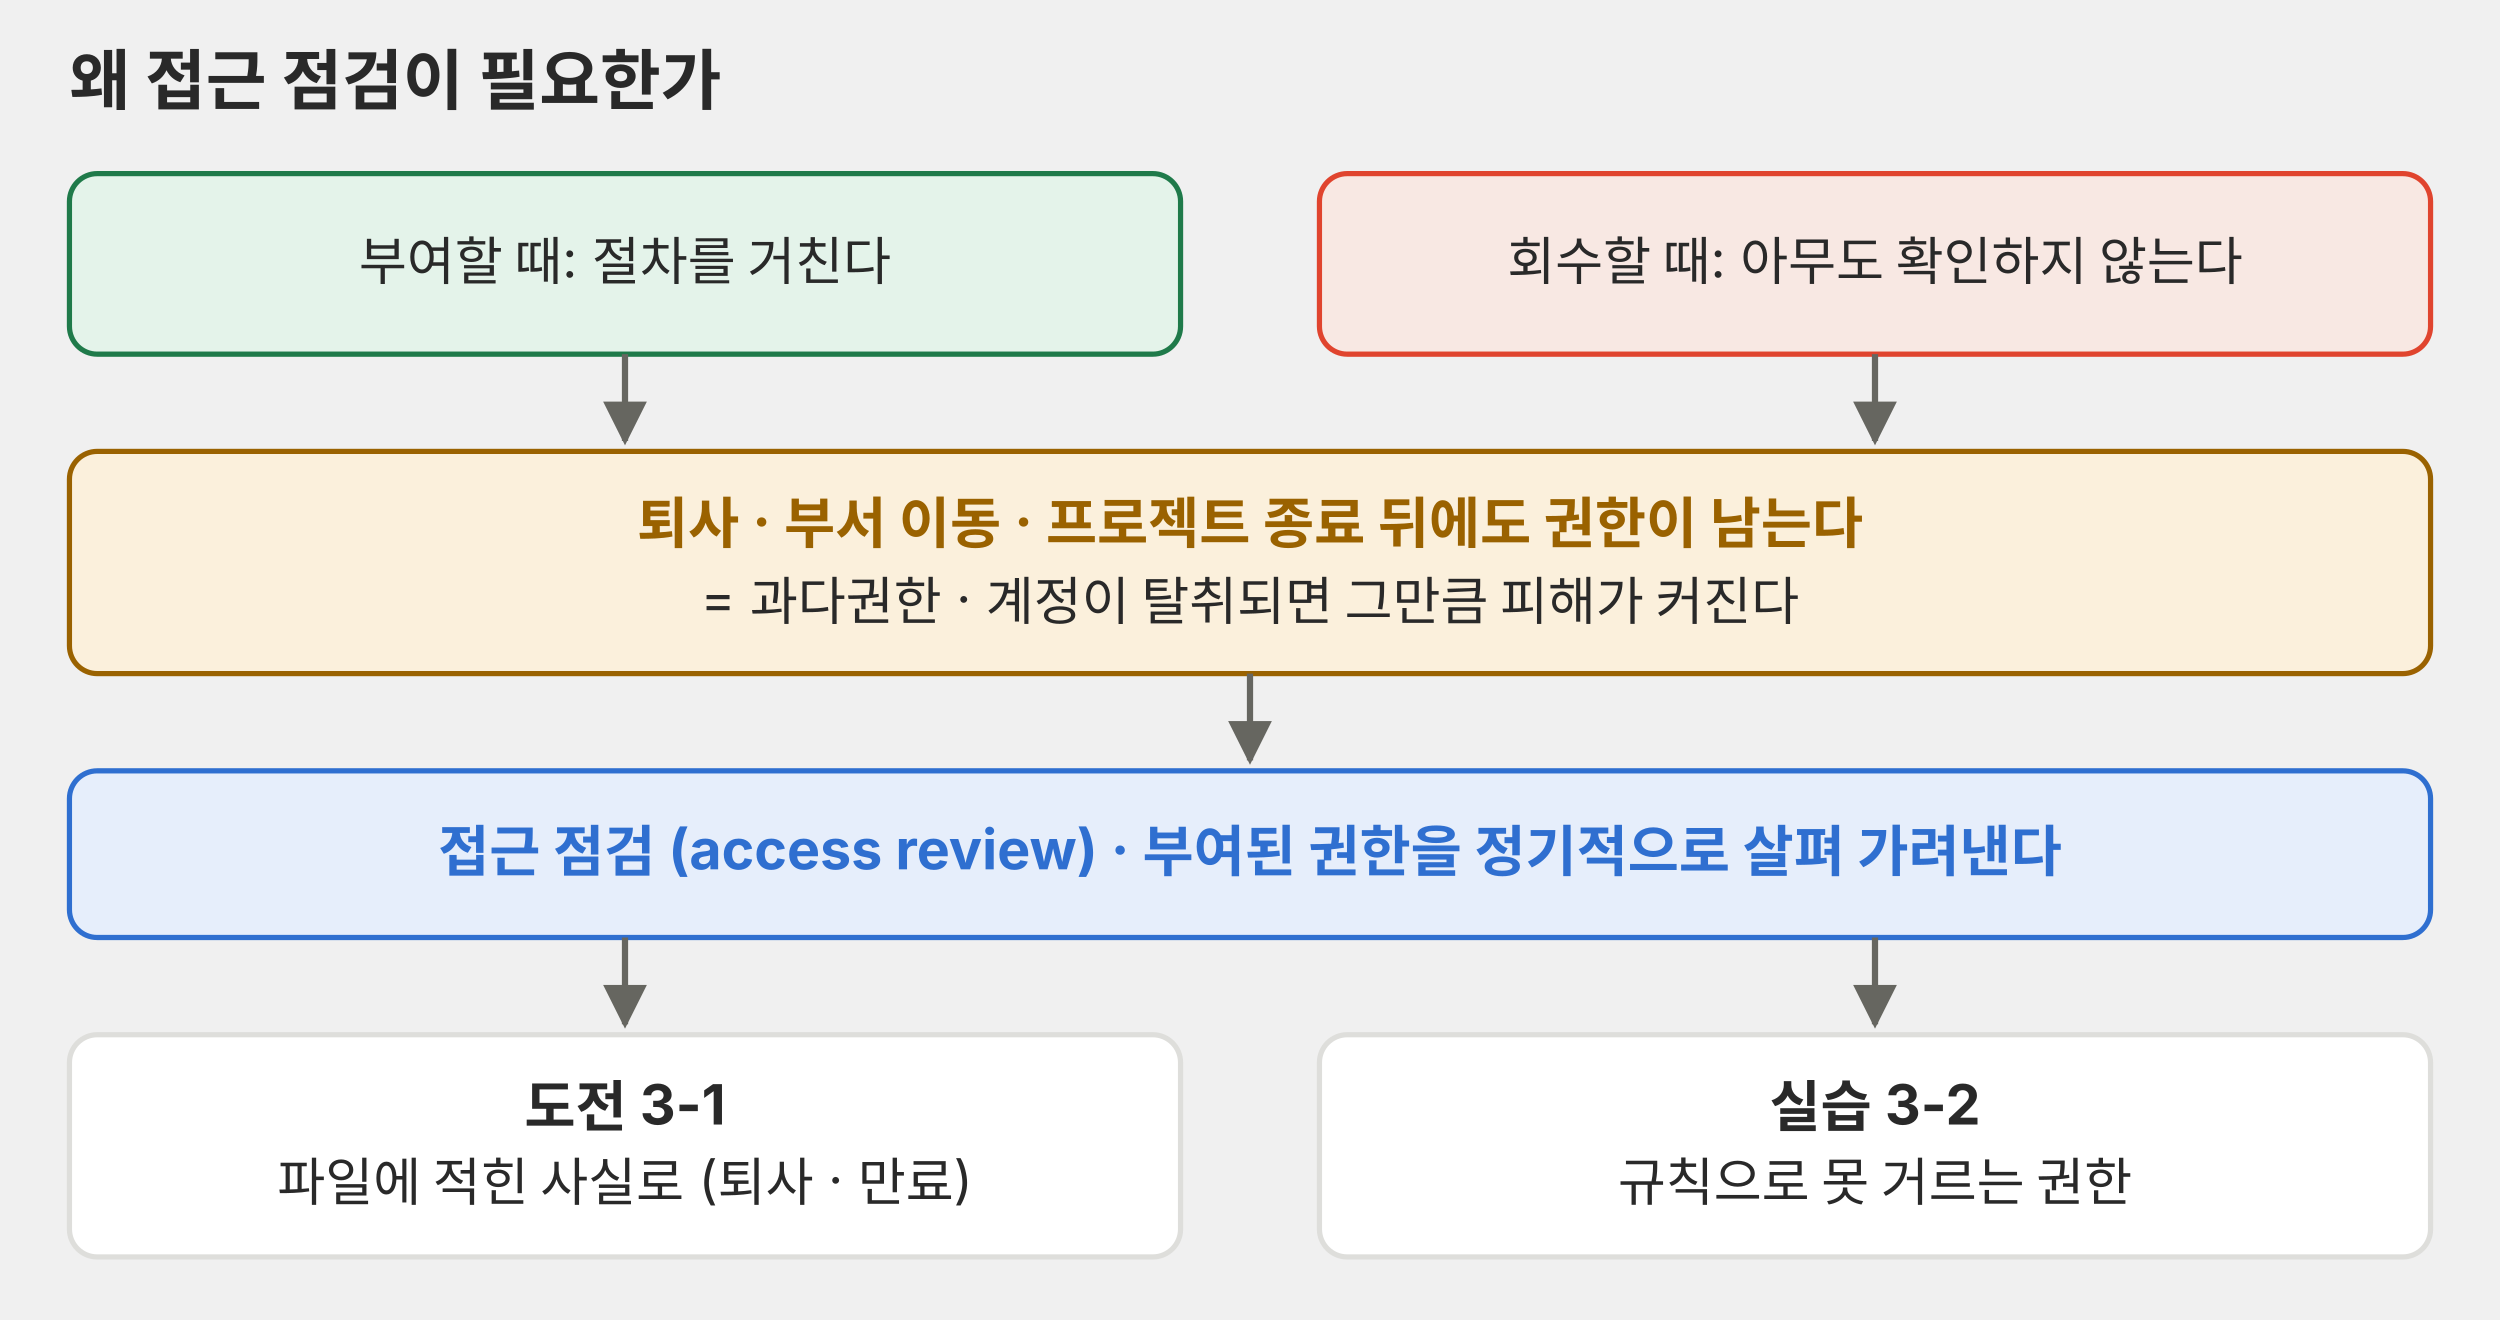
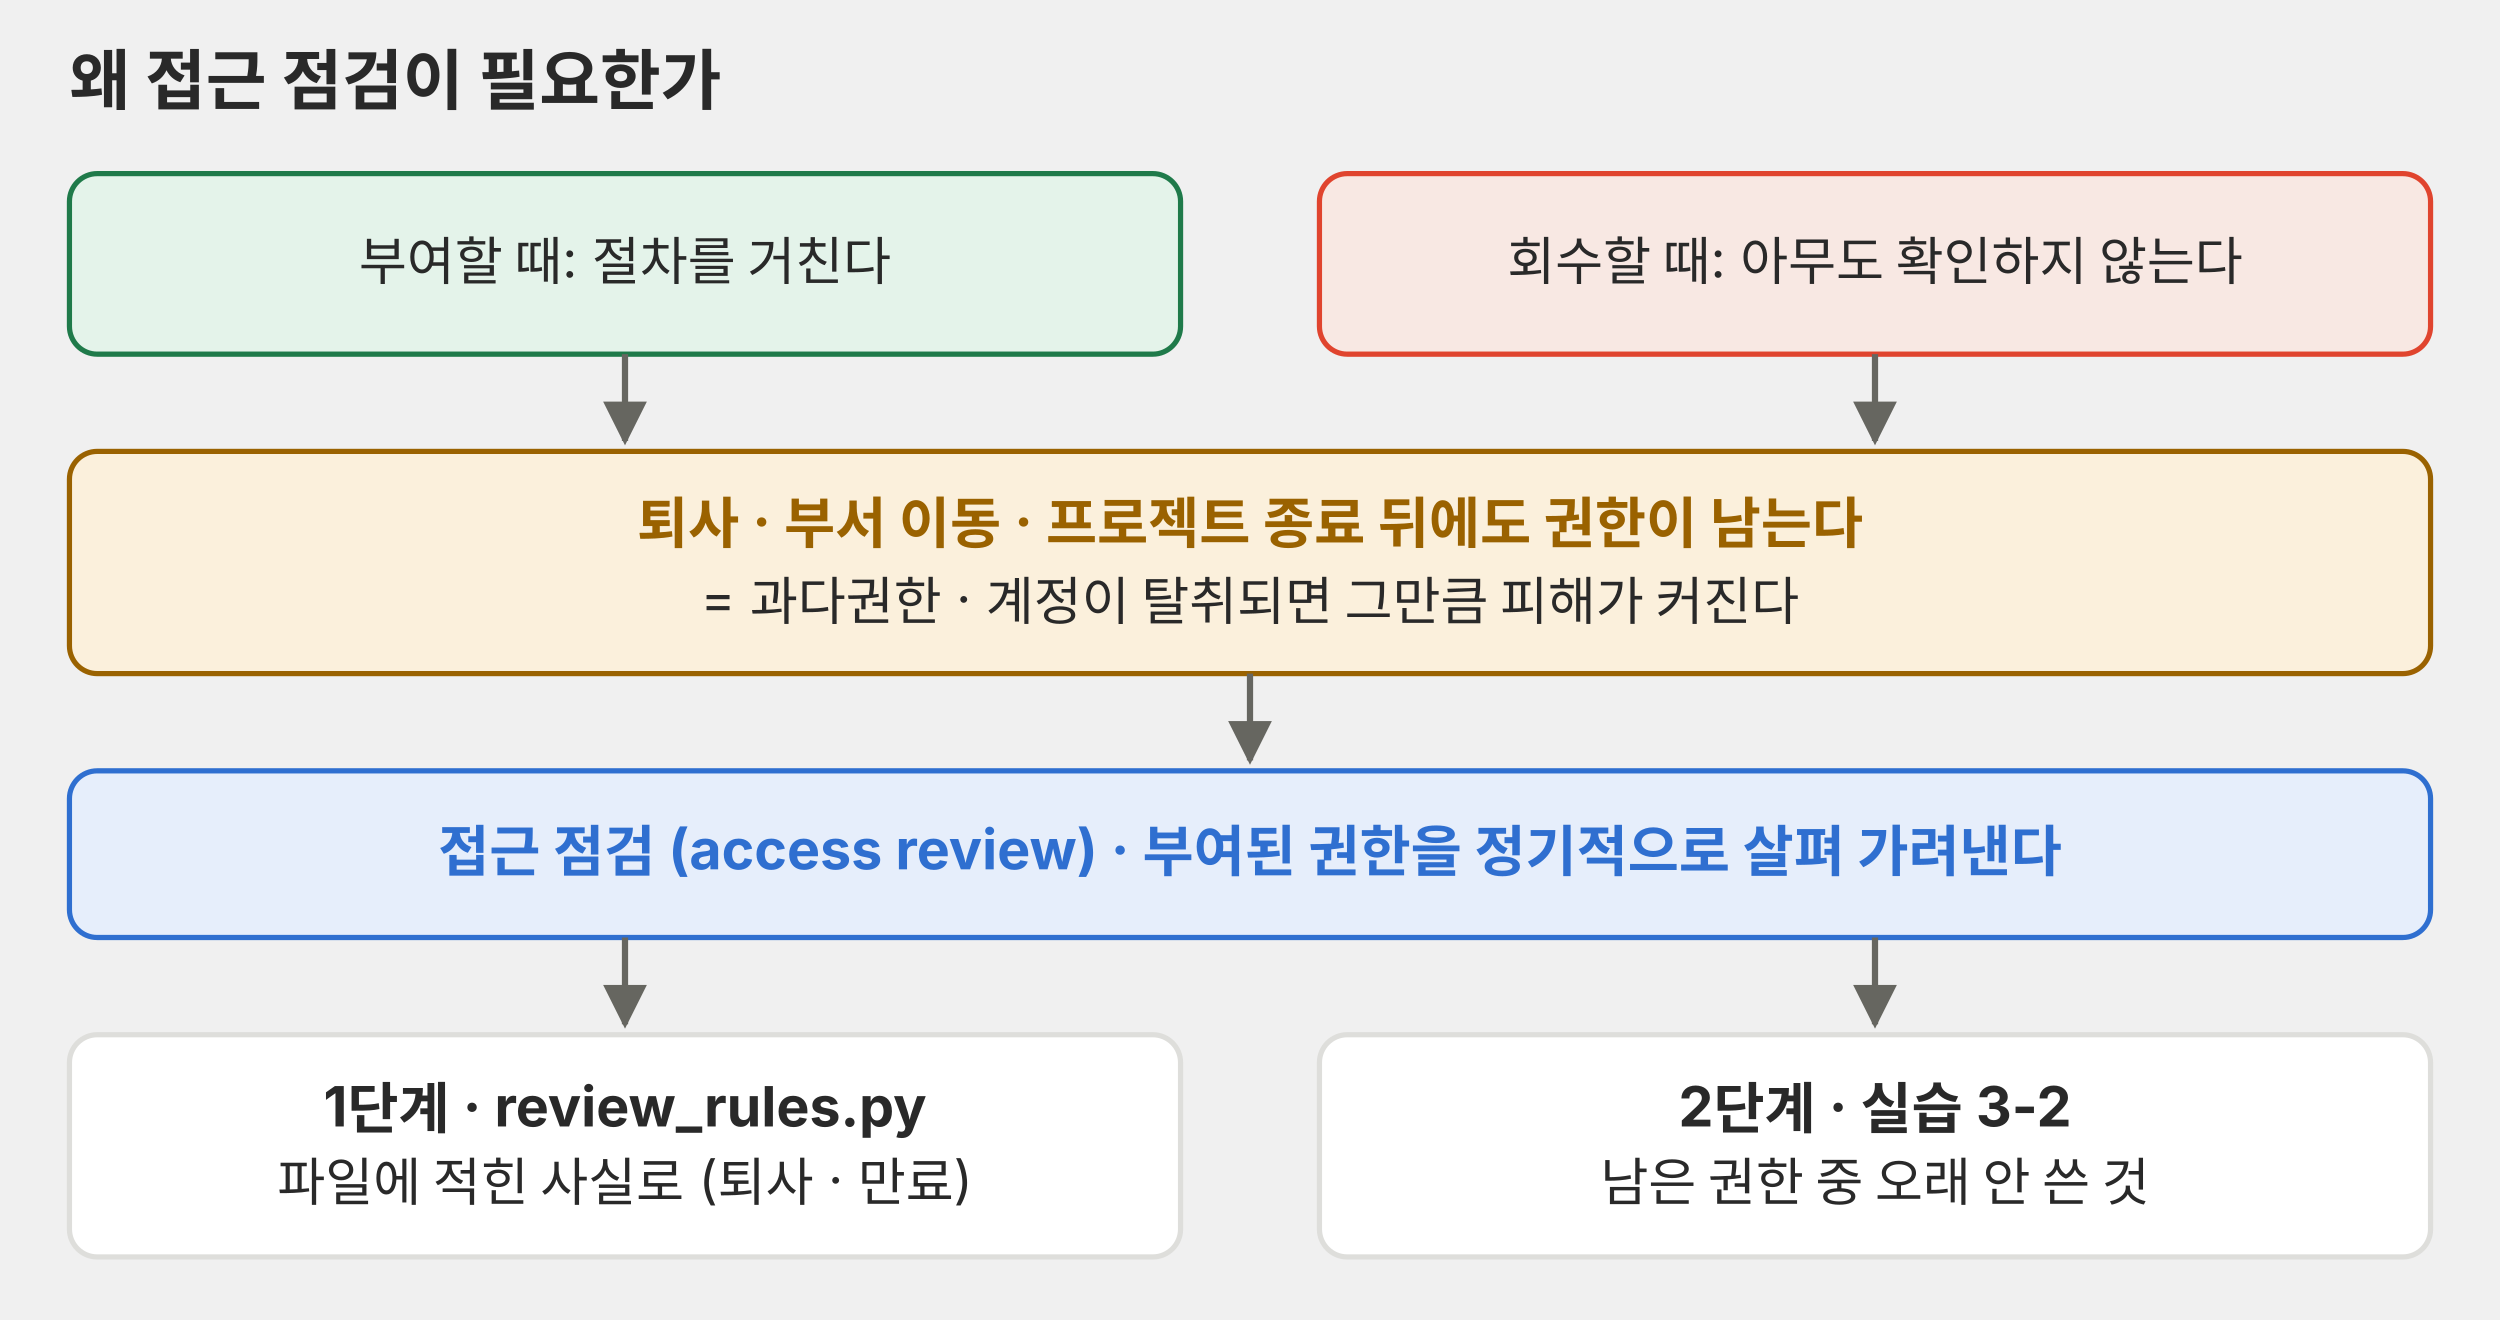
<svg xmlns="http://www.w3.org/2000/svg" viewBox="0 0 720 380" role="img">
  <defs>
    <marker id="a-p03" viewBox="0 0 10 10" refX="9" refY="5" markerWidth="7" markerHeight="7" orient="auto-start-reverse">
      <path d="M0,0 L10,5 L0,10 z" fill="#666660" />
    </marker>
  </defs>
  <g font-family="Pretendard, 'Noto Sans KR', -apple-system, 'Segoe UI', sans-serif">
    <text x="20" y="30" font-size="19" fill="#292929" font-weight="700">왜 접근 점검이 필요한가</text>
    <rect x="20" y="50" width="320" height="52" rx="8" fill="#e4f3ea" stroke="#1f7a4a" stroke-width="1.5" />
    <text x="180" y="80.62" font-size="15" fill="#292929" text-anchor="middle">부여할 때: 절차를 거친다</text>
    <rect x="380" y="50" width="320" height="52" rx="8" fill="#f8e8e3" stroke="#e0442e" stroke-width="1.5" />
    <text x="540" y="80.62" font-size="15" fill="#292929" text-anchor="middle">회수할 때: 아무도 확인하지 않는다</text>
    <rect x="20" y="130" width="680" height="64" rx="8" fill="#fbf0dc" stroke="#9a6200" stroke-width="1.5" />
    <text x="360" y="156.428" font-size="16" fill="#9a6200" text-anchor="middle" font-weight="700">퇴사 · 부서 이동 · 프로젝트 종료 뒤에도 권한이 남는다</text>
    <text x="360" y="177.82" font-size="15" fill="#292929" text-anchor="middle">= 과다권한 · 계정이 탈취되면 그만큼 피해가 커진다</text>
    <rect x="20" y="222" width="680" height="48" rx="8" fill="#e6eefb" stroke="#2f6fd0" stroke-width="1.5" />
    <text x="360" y="250.928" font-size="16" fill="#2f6fd0" text-anchor="middle" font-weight="700">접근 점검 (access review) · 부여된 권한을 정기적으로 살펴 가려낸다</text>
    <rect x="20" y="298" width="320" height="64" rx="8" fill="#ffffff" stroke="#dededb" stroke-width="1.5" />
-     <text x="180" y="324.428" font-size="16" fill="#292929" text-anchor="middle" font-weight="700">도전 3-1</text>
+     <text x="180" y="324.428" font-size="16" fill="#292929" text-anchor="middle" font-weight="700">1단계 · review_rules.py</text>
    <text x="180" y="345.82" font-size="15" fill="#292929" text-anchor="middle">파일에 적힌 사실로 (퇴사 · 만료)</text>
    <rect x="380" y="298" width="320" height="64" rx="8" fill="#ffffff" stroke="#dededb" stroke-width="1.5" />
-     <text x="540" y="324.428" font-size="16" fill="#292929" text-anchor="middle" font-weight="700">실습 3-2</text>
-     <text x="540" y="345.82" font-size="15" fill="#292929" text-anchor="middle">규칙으로 못 거르는 권한</text>
+     <text x="540" y="324.428" font-size="16" fill="#292929" text-anchor="middle" font-weight="700">2단계 · 실습 3-2</text>
+     <text x="540" y="345.82" font-size="15" fill="#292929" text-anchor="middle">남은 권한 중 오래 안 쓴 것</text>
    <polyline points="540,102 540,127" fill="none" stroke="#666660" stroke-width="1.8" marker-end="url(#a-p03)" />
    <polyline points="180,102 180,127" fill="none" stroke="#666660" stroke-width="1.8" marker-end="url(#a-p03)" />
    <polyline points="360,194 360,219" fill="none" stroke="#666660" stroke-width="1.8" marker-end="url(#a-p03)" />
    <polyline points="180,270 180,295" fill="none" stroke="#666660" stroke-width="1.8" marker-end="url(#a-p03)" />
    <polyline points="540,270 540,295" fill="none" stroke="#666660" stroke-width="1.8" marker-end="url(#a-p03)" />
  </g>
</svg>
